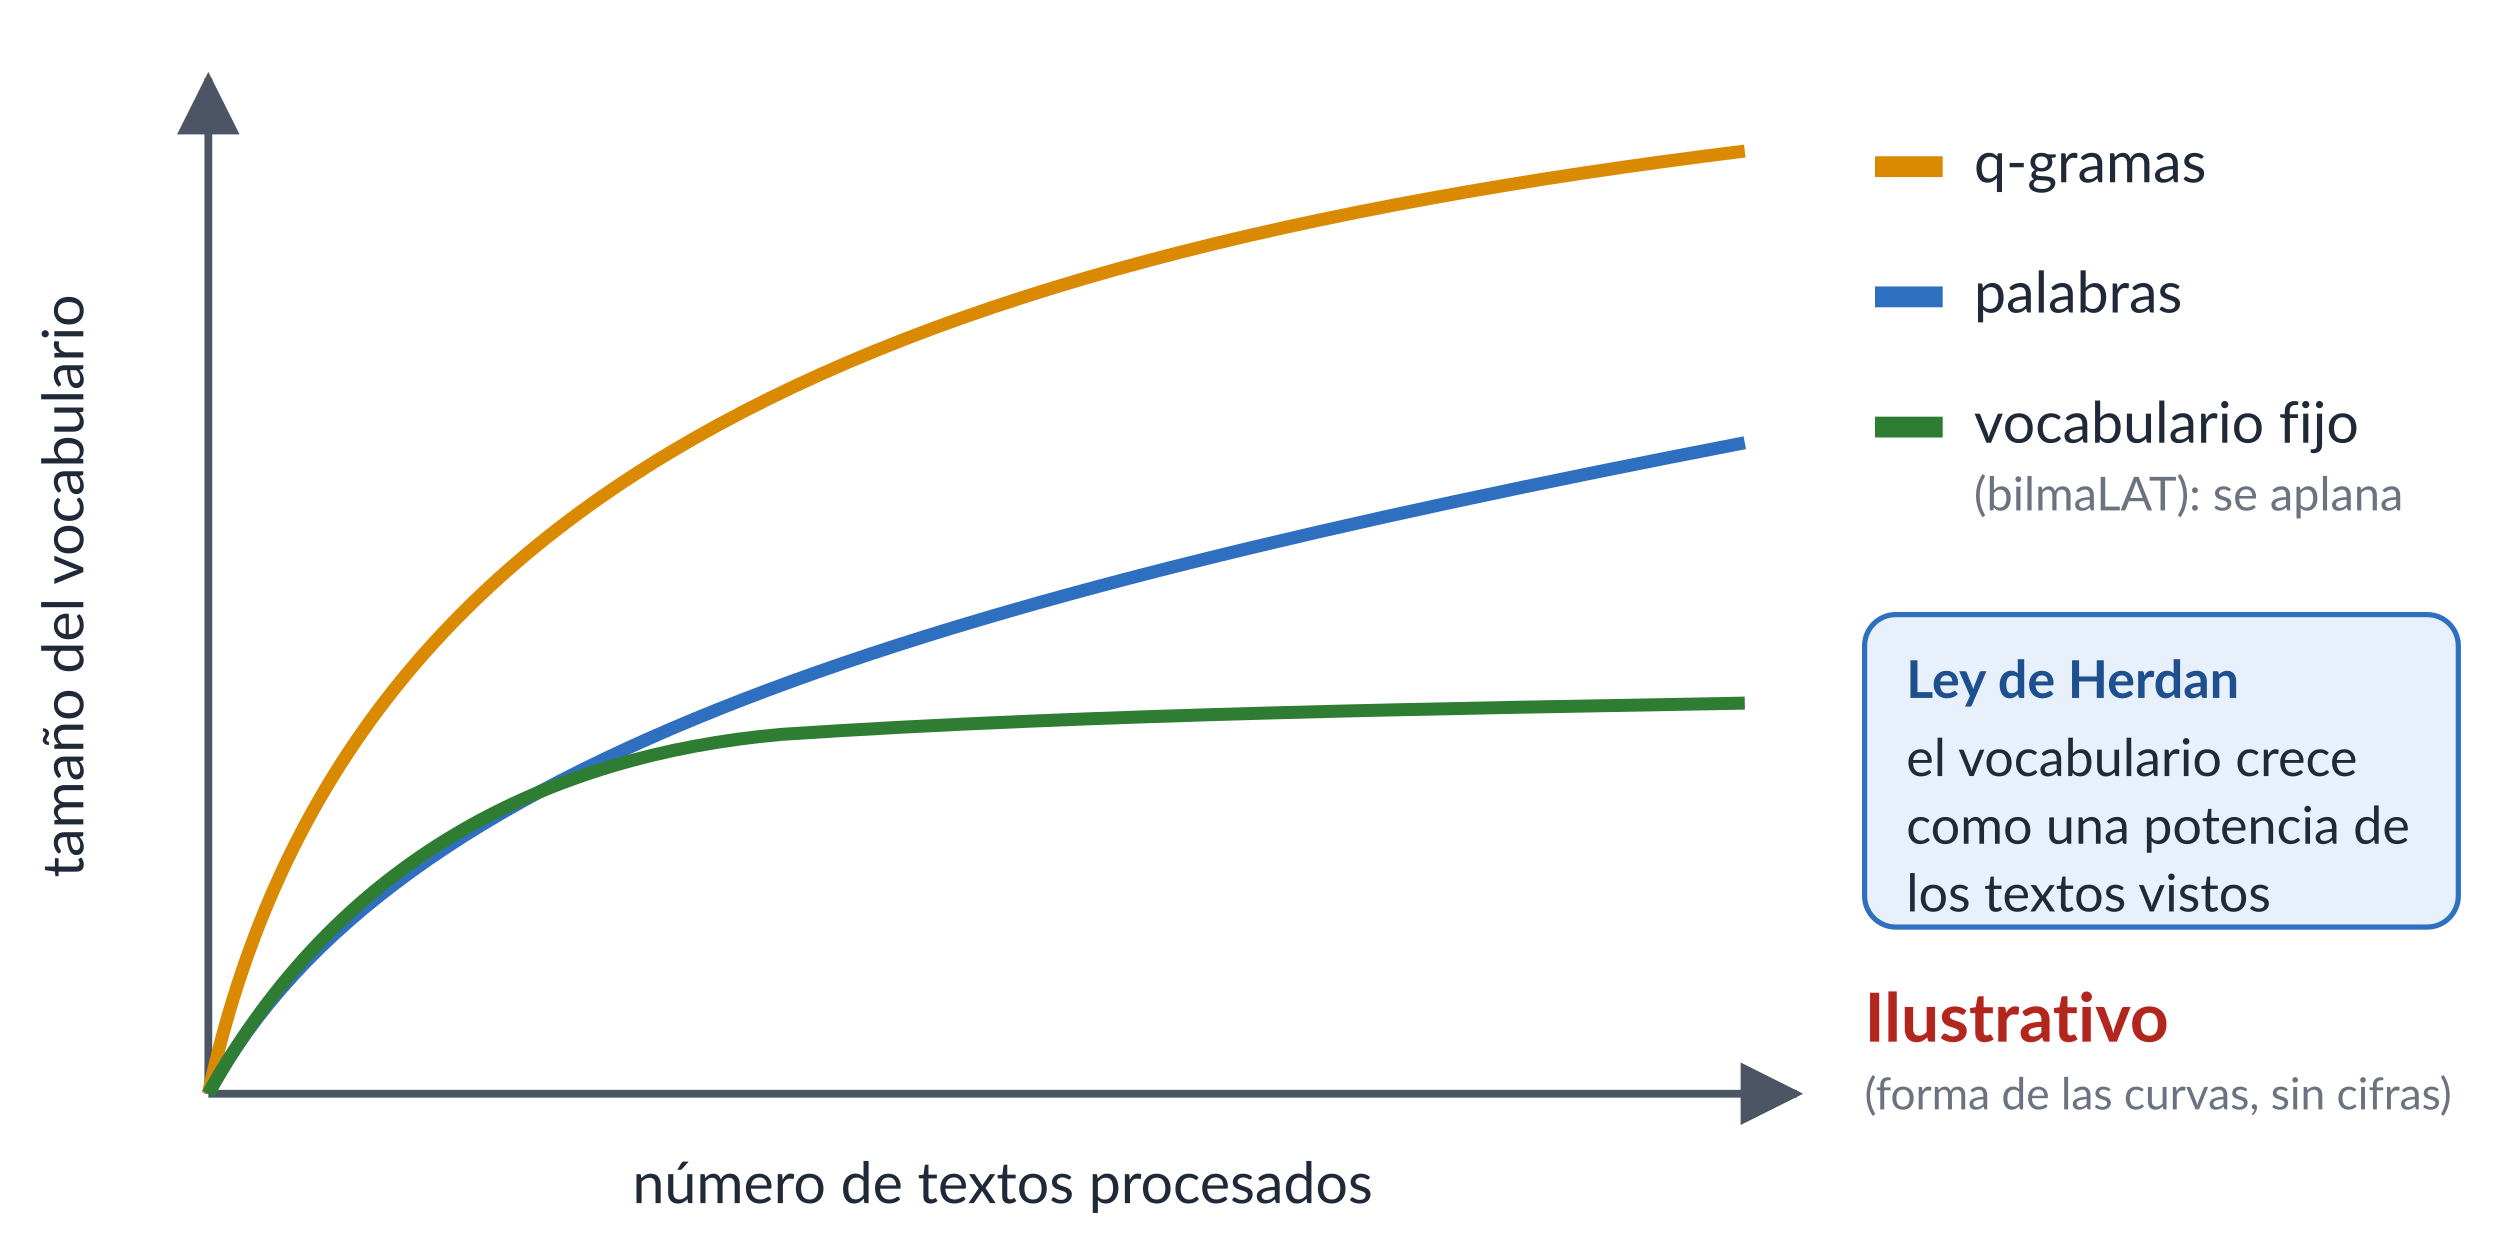
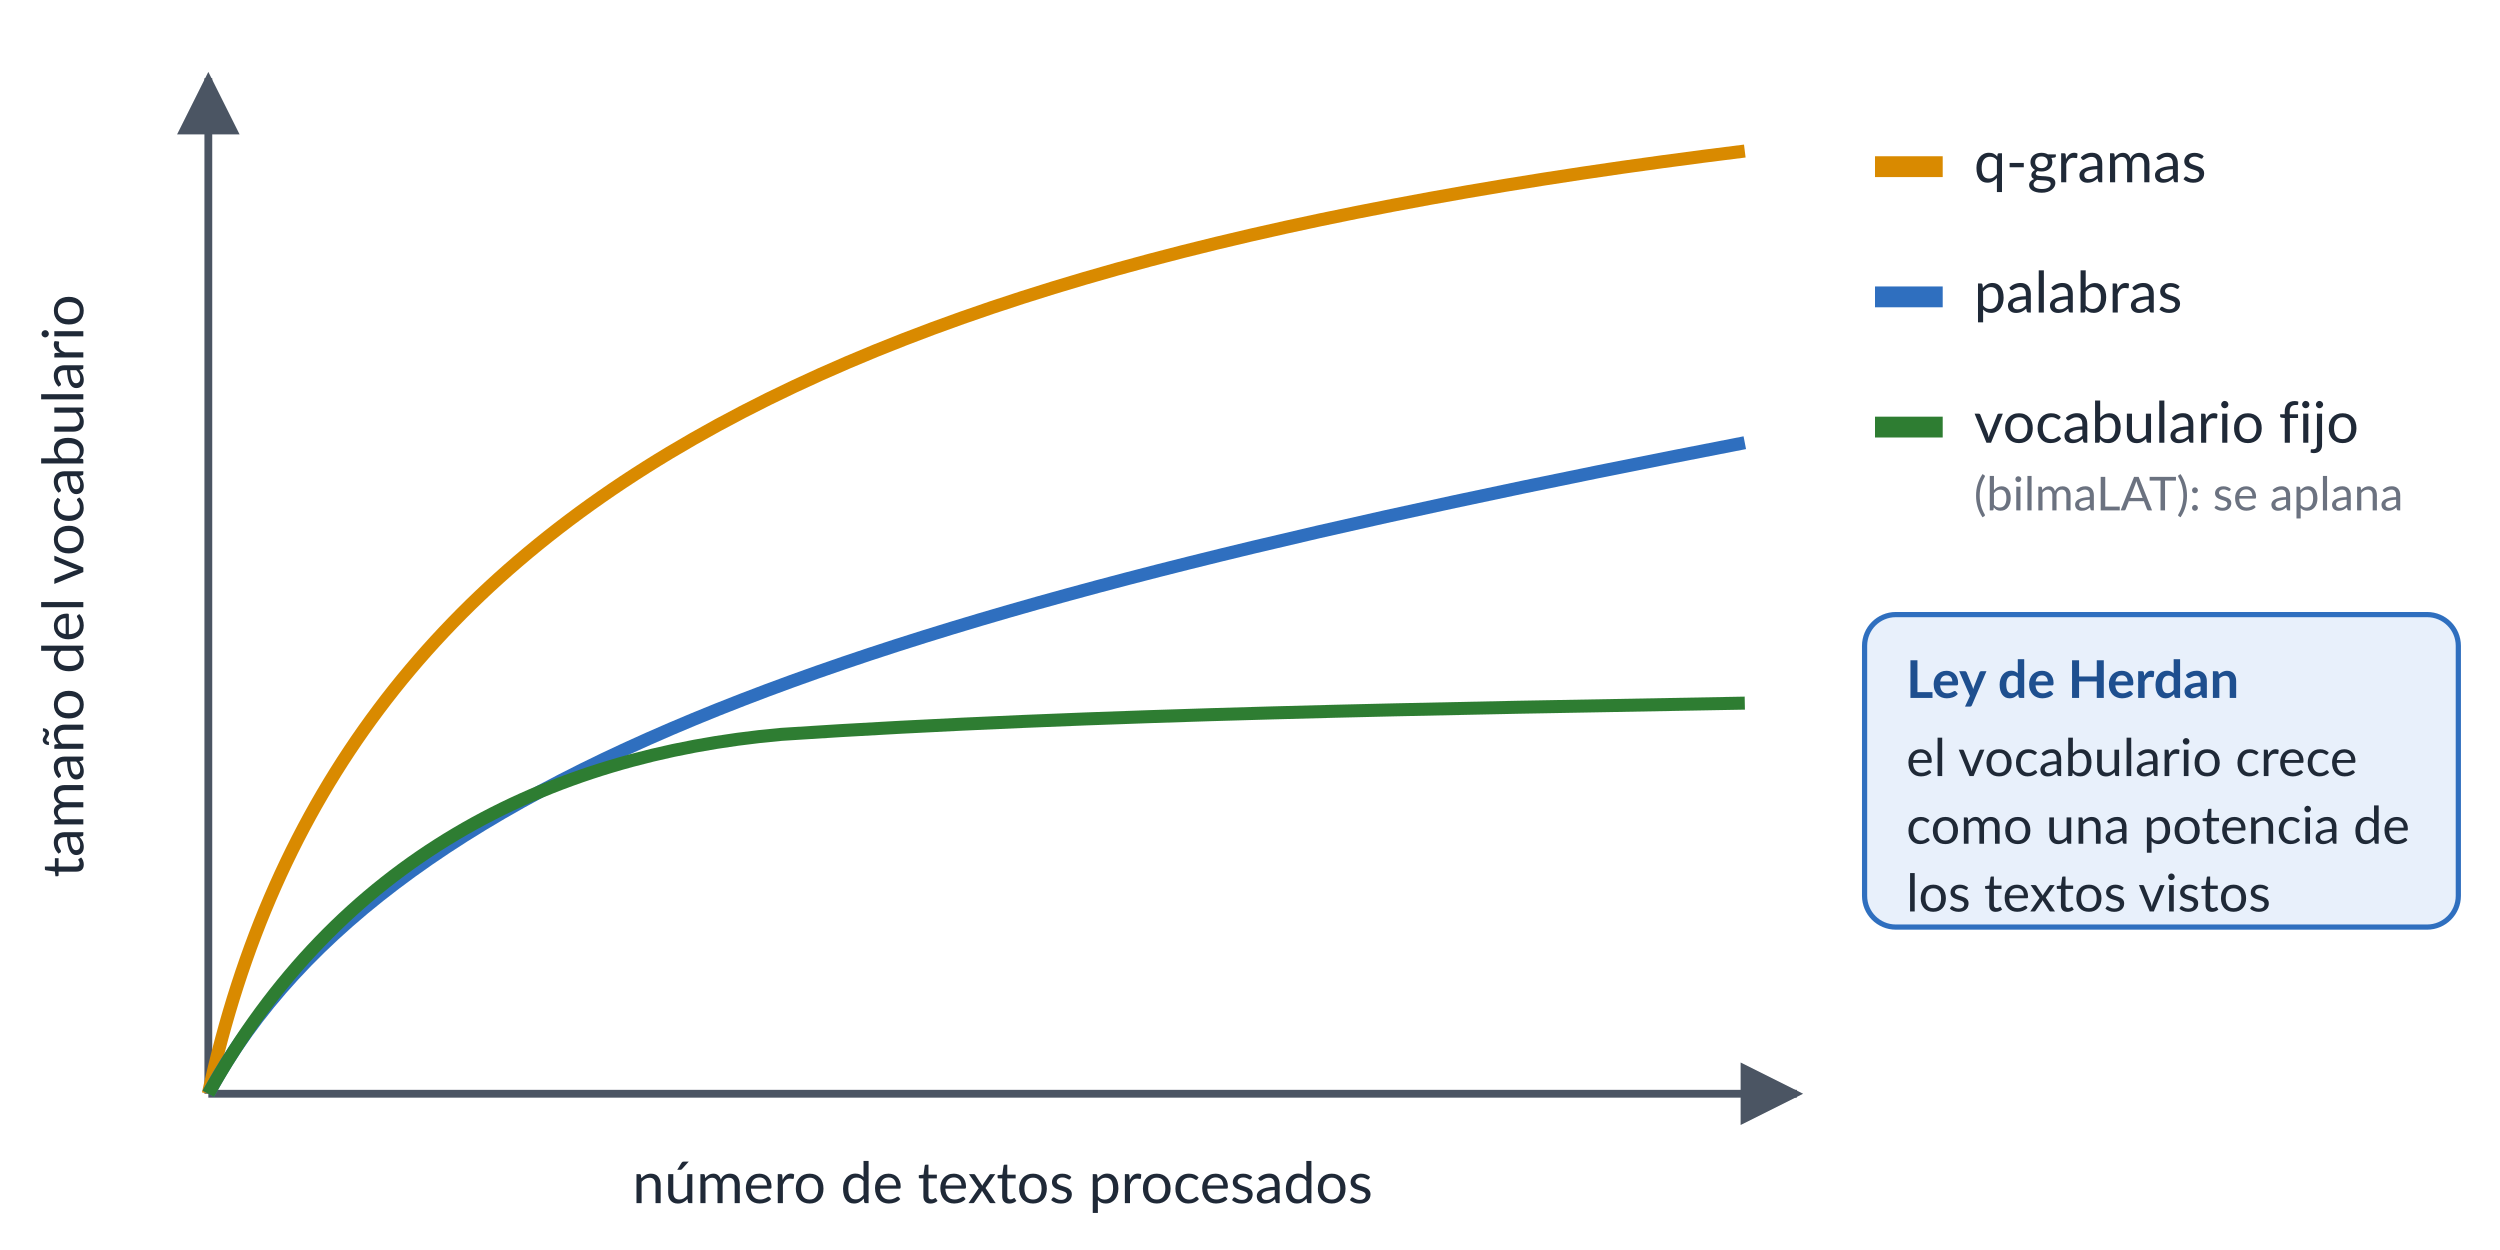
<svg xmlns="http://www.w3.org/2000/svg" viewBox="0 0 960 480" font-family="Lato, 'Helvetica Neue', Arial, sans-serif">
  <defs>
    <marker id="a" viewBox="0 0 10 10" refX="9" refY="5" markerWidth="8" markerHeight="8" orient="auto">
      <path d="M0,0 L10,5 L0,10 z" fill="#4b5563" />
    </marker>
  </defs>
  <line x1="80" y1="420" x2="80" y2="30" stroke="#4b5563" stroke-width="3" marker-end="url(#a)" />
  <line x1="80" y1="420" x2="690" y2="420" stroke="#4b5563" stroke-width="3" marker-end="url(#a)" />
  <text x="385" y="462" font-size="22" fill="#1f2937" text-anchor="middle">número de textos procesados</text>
  <text font-size="22" fill="#1f2937" text-anchor="middle" transform="translate(32,225) rotate(-90)">tamaño del vocabulario</text>
  <path d="M80,420 C130,190 330,100 670,58" fill="none" stroke="#d98a00" stroke-width="5" />
  <path d="M80,420 C150,290 360,230 670,170" fill="none" stroke="#2f6fbf" stroke-width="5" />
  <path d="M80,420 C130,330 210,290 300,282 C420,274 560,272 670,270" fill="none" stroke="#2e7d32" stroke-width="5" />
  <g font-size="22" fill="#1f2937">
    <rect x="720" y="60" width="26" height="8" fill="#d98a00" />
    <text x="758" y="70">q-gramas</text>
    <rect x="720" y="110" width="26" height="8" fill="#2f6fbf" />
    <text x="758" y="120">palabras</text>
    <rect x="720" y="160" width="26" height="8" fill="#2e7d32" />
    <text x="758" y="170">vocabulario fijo</text>
    <text x="758" y="196" font-size="18" fill="#6b7280">(bilmaLAT): se aplana</text>
  </g>
  <rect x="716" y="236" width="228" height="120" rx="12" fill="#e8f0fb" stroke="#2f6fbf" stroke-width="2" />
  <text font-size="20" fill="#1f2937">
    <tspan x="732" y="268" font-weight="700" fill="#1e4f8f">Ley de Herdan</tspan>
    <tspan x="732" y="298">el vocabulario crece</tspan>
    <tspan x="732" y="324">como una potencia de</tspan>
    <tspan x="732" y="350">los textos vistos</tspan>
  </text>
-   <text x="716" y="400" font-size="26" font-weight="700" fill="#b3261e">Ilustrativo</text>
-   <text x="716" y="426" font-size="17" fill="#6b7280">(forma de las curvas, sin cifras)</text>
</svg>
